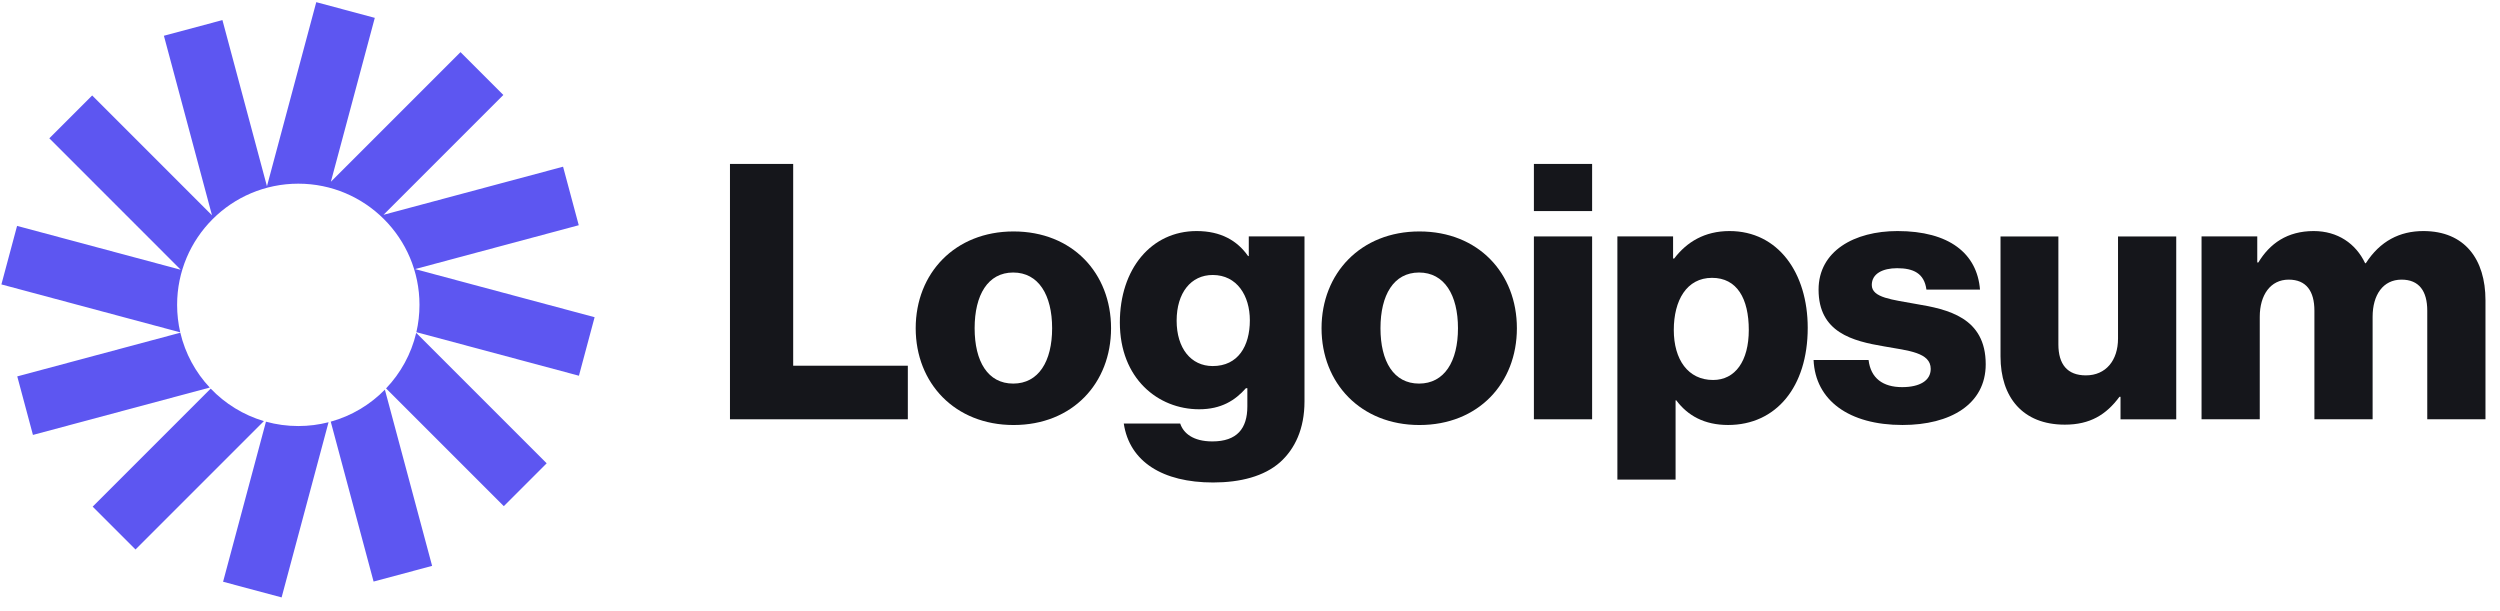
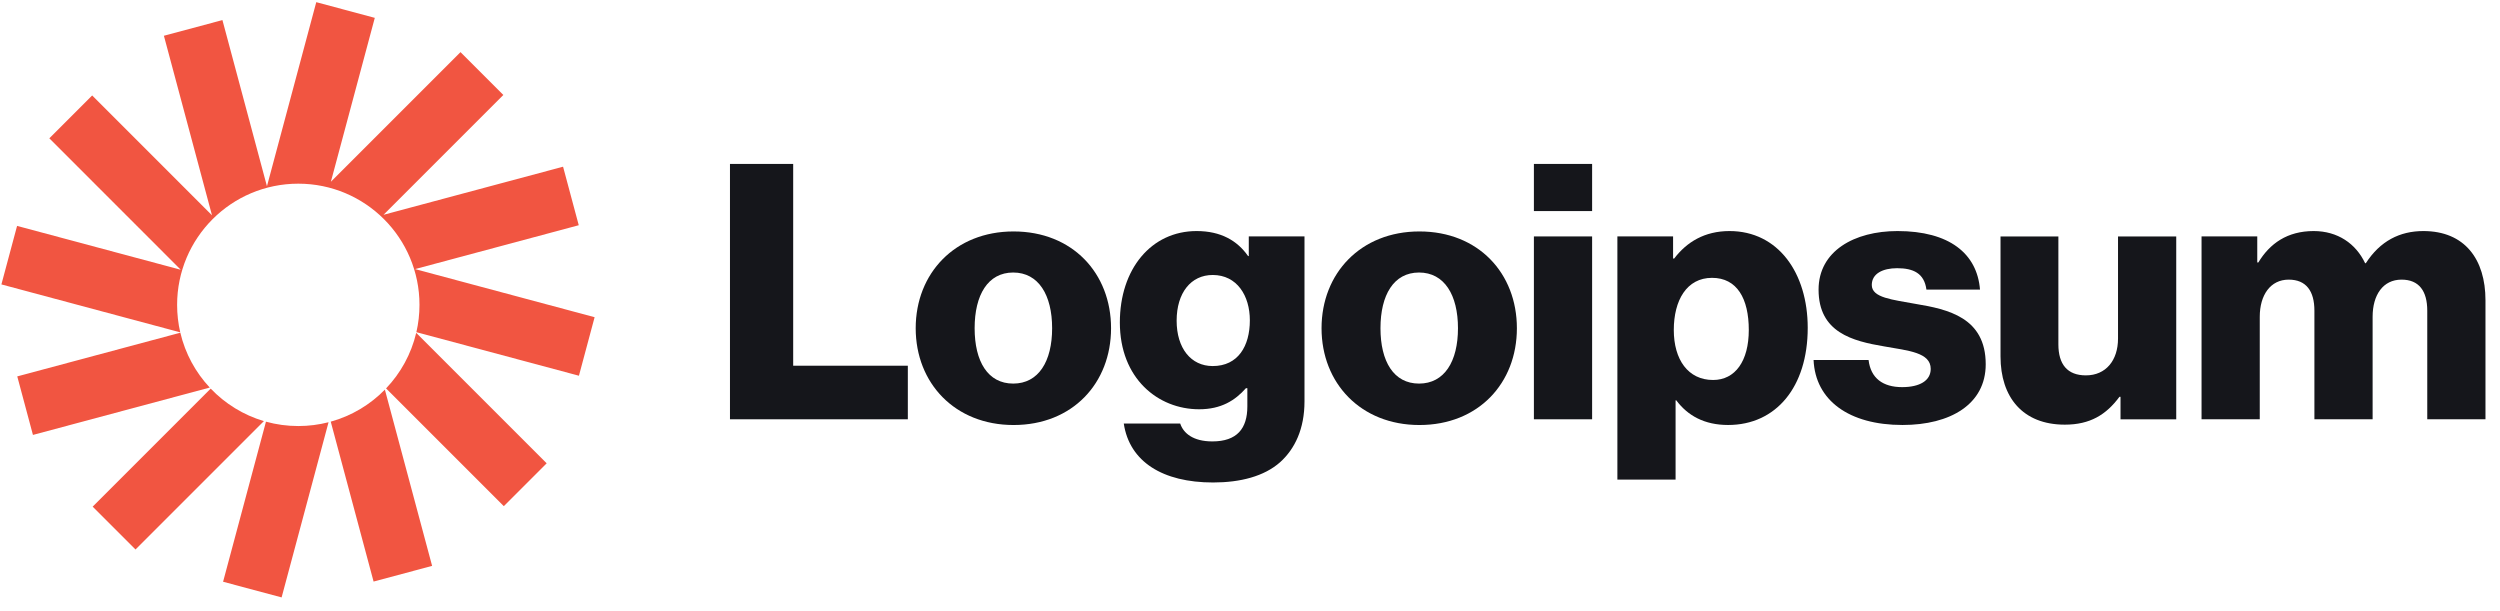
<svg xmlns="http://www.w3.org/2000/svg" width="168" height="41" viewBox="0 0 168 41" fill="none">
  <path d="M49.054 28.176H61.006V24.576H53.302V11.016H49.054V28.176Z" fill="#15161B" />
  <path d="M68.087 25.777C66.383 25.777 65.495 24.289 65.495 22.057C65.495 19.825 66.383 18.313 68.087 18.313C69.791 18.313 70.703 19.825 70.703 22.057C70.703 24.289 69.791 25.777 68.087 25.777ZM68.111 28.561C72.071 28.561 74.663 25.753 74.663 22.057C74.663 18.361 72.071 15.553 68.111 15.553C64.175 15.553 61.535 18.361 61.535 22.057C61.535 25.753 64.175 28.561 68.111 28.561Z" fill="#15161B" />
  <path d="M81.518 32.423C83.342 32.423 84.95 32.015 86.03 31.055C87.014 30.167 87.662 28.823 87.662 26.975V15.887H83.918V17.207H83.87C83.15 16.175 82.046 15.527 80.414 15.527C77.366 15.527 75.254 18.071 75.254 21.671C75.254 25.439 77.822 27.503 80.582 27.503C82.07 27.503 83.006 26.903 83.726 26.087H83.822V27.311C83.822 28.799 83.126 29.663 81.47 29.663C80.174 29.663 79.526 29.111 79.31 28.463H75.518C75.902 31.031 78.134 32.423 81.518 32.423ZM81.494 24.599C80.03 24.599 79.07 23.399 79.07 21.551C79.07 19.679 80.03 18.479 81.494 18.479C83.126 18.479 83.99 19.871 83.99 21.527C83.99 23.255 83.198 24.599 81.494 24.599Z" fill="#15161B" />
  <path d="M95.36 25.777C93.656 25.777 92.768 24.289 92.768 22.057C92.768 19.825 93.656 18.313 95.36 18.313C97.064 18.313 97.976 19.825 97.976 22.057C97.976 24.289 97.064 25.777 95.36 25.777ZM95.384 28.561C99.344 28.561 101.935 25.753 101.935 22.057C101.935 18.361 99.344 15.553 95.384 15.553C91.448 15.553 88.808 18.361 88.808 22.057C88.808 25.753 91.448 28.561 95.384 28.561Z" fill="#15161B" />
  <path d="M103.078 28.176H106.99V15.888H103.078V28.176ZM103.078 14.184H106.99V11.016H103.078V14.184Z" fill="#15161B" />
  <path d="M108.688 32.231H112.599V26.903H112.647C113.415 27.935 114.543 28.559 116.127 28.559C119.343 28.559 121.479 26.015 121.479 22.031C121.479 18.335 119.487 15.527 116.223 15.527C114.543 15.527 113.343 16.271 112.503 17.375H112.431V15.887H108.688V32.231ZM115.119 25.535C113.439 25.535 112.479 24.167 112.479 22.175C112.479 20.183 113.344 18.671 115.048 18.671C116.728 18.671 117.519 20.063 117.519 22.175C117.519 24.263 116.607 25.535 115.119 25.535Z" fill="#15161B" />
  <path d="M127.848 28.559C131.064 28.559 133.44 27.167 133.44 24.479C133.44 21.335 130.896 20.783 128.736 20.423C127.176 20.135 125.784 20.015 125.784 19.151C125.784 18.383 126.528 18.023 127.488 18.023C128.568 18.023 129.312 18.359 129.456 19.463H133.056C132.864 17.039 130.992 15.527 127.512 15.527C124.608 15.527 122.208 16.871 122.208 19.463C122.208 22.343 124.488 22.919 126.624 23.279C128.256 23.567 129.744 23.687 129.744 24.791C129.744 25.583 129 26.015 127.824 26.015C126.528 26.015 125.712 25.415 125.568 24.191H121.872C121.992 26.903 124.248 28.559 127.848 28.559Z" fill="#15161B" />
  <path d="M138.755 28.537C140.459 28.537 141.539 27.865 142.427 26.665H142.499V28.177H146.243V15.889H142.331V22.753C142.331 24.217 141.515 25.225 140.171 25.225C138.923 25.225 138.323 24.481 138.323 23.137V15.889H134.435V23.953C134.435 26.689 135.923 28.537 138.755 28.537Z" fill="#15161B" />
  <path d="M147.944 28.175H151.856V21.287C151.856 19.823 152.576 18.791 153.8 18.791C154.976 18.791 155.528 19.559 155.528 20.879V28.175H159.44V21.287C159.44 19.823 160.136 18.791 161.384 18.791C162.56 18.791 163.112 19.559 163.112 20.879V28.175H167.024V20.183C167.024 17.423 165.632 15.527 162.848 15.527C161.264 15.527 159.944 16.199 158.984 17.687H158.936C158.312 16.367 157.088 15.527 155.48 15.527C153.704 15.527 152.528 16.367 151.76 17.639H151.688V15.887H147.944V28.175Z" fill="#15161B" />
-   <path d="M25.186 1.2L21.253 0.146L17.939 12.516L14.947 1.349L11.014 2.403L14.246 14.468L6.194 6.415L3.315 9.295L12.147 18.128L1.148 15.18L0.094 19.113L12.112 22.334C11.975 21.74 11.902 21.122 11.902 20.486C11.902 15.989 15.548 12.343 20.046 12.343C24.543 12.343 28.189 15.989 28.189 20.486C28.189 21.117 28.117 21.732 27.981 22.322L38.904 25.249L39.958 21.316L27.892 18.083L38.892 15.135L37.838 11.202L25.772 14.435L33.825 6.382L30.946 3.503L22.235 12.213L25.186 1.2Z" fill="#5D56F1" />
-   <path d="M27.97 22.368C27.633 23.794 26.921 25.075 25.944 26.101L33.857 34.014L36.736 31.134L27.97 22.368Z" fill="#5D56F1" />
-   <path d="M25.864 26.184C24.876 27.193 23.627 27.947 22.226 28.335L25.105 39.081L29.038 38.027L25.864 26.184Z" fill="#5D56F1" />
-   <path d="M22.079 28.374C21.429 28.541 20.747 28.63 20.045 28.63C19.293 28.63 18.565 28.528 17.873 28.337L14.991 39.093L18.924 40.147L22.079 28.374Z" fill="#5D56F1" />
-   <path d="M17.734 28.298C16.355 27.89 15.127 27.127 14.159 26.114L6.227 34.047L9.106 36.926L17.734 28.298Z" fill="#5D56F1" />
-   <path d="M14.094 26.044C13.142 25.025 12.448 23.761 12.118 22.357L1.16 25.294L2.214 29.227L14.094 26.044Z" fill="#5D56F1" />
+   <path d="M25.186 1.2L21.253 0.146L17.939 12.516L14.947 1.349L11.014 2.403L14.246 14.468L6.194 6.415L3.315 9.295L12.147 18.128L1.148 15.18L0.094 19.113L12.112 22.334C11.975 21.74 11.902 21.122 11.902 20.486C11.902 15.989 15.548 12.343 20.046 12.343C24.543 12.343 28.189 15.989 28.189 20.486C28.189 21.117 28.117 21.732 27.981 22.322L38.904 25.249L39.958 21.316L27.892 18.083L38.892 15.135L37.838 11.202L25.772 14.435L33.825 6.382L30.946 3.503L22.235 12.213L25.186 1.2Z" fill="#f15541" />
+   <path d="M27.97 22.368C27.633 23.794 26.921 25.075 25.944 26.101L33.857 34.014L36.736 31.134L27.97 22.368Z" fill="#f15541" />
+   <path d="M25.864 26.184C24.876 27.193 23.627 27.947 22.226 28.335L25.105 39.081L29.038 38.027L25.864 26.184Z" fill="#f15541" />
+   <path d="M22.079 28.374C21.429 28.541 20.747 28.63 20.045 28.63C19.293 28.63 18.565 28.528 17.873 28.337L14.991 39.093L18.924 40.147L22.079 28.374Z" fill="#f15541" />
+   <path d="M17.734 28.298C16.355 27.89 15.127 27.127 14.159 26.114L6.227 34.047L9.106 36.926L17.734 28.298Z" fill="#f15541" />
+   <path d="M14.094 26.044C13.142 25.025 12.448 23.761 12.118 22.357L1.16 25.294L2.214 29.227L14.094 26.044Z" fill="#f15541" />
</svg>
